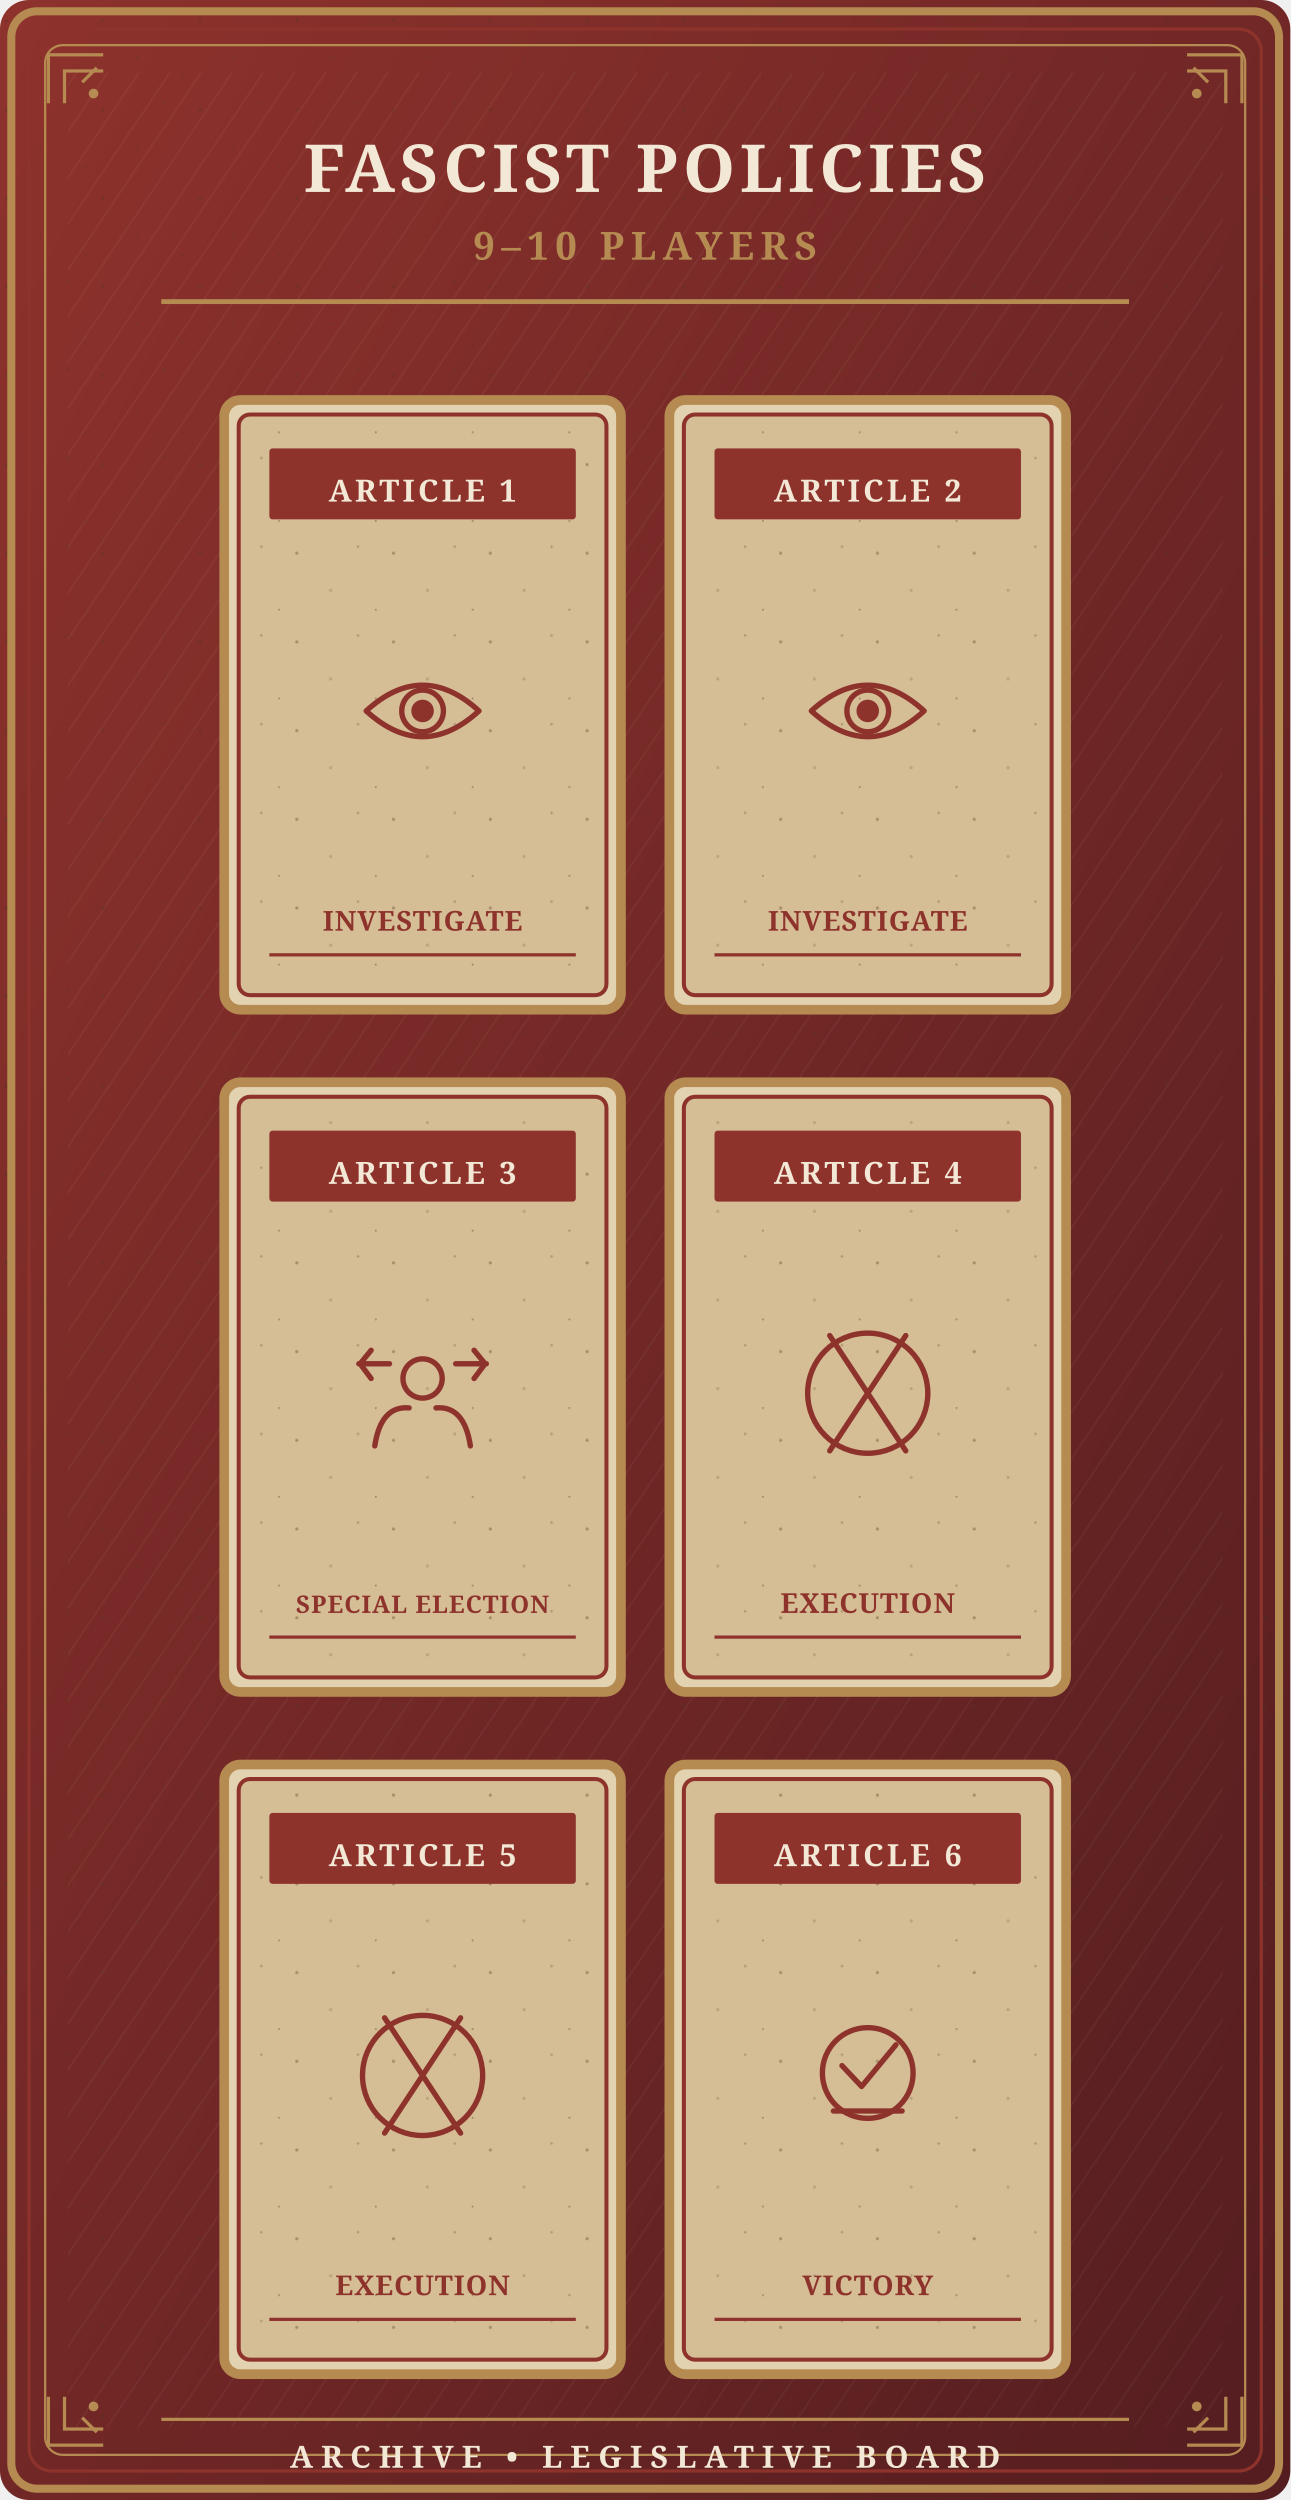
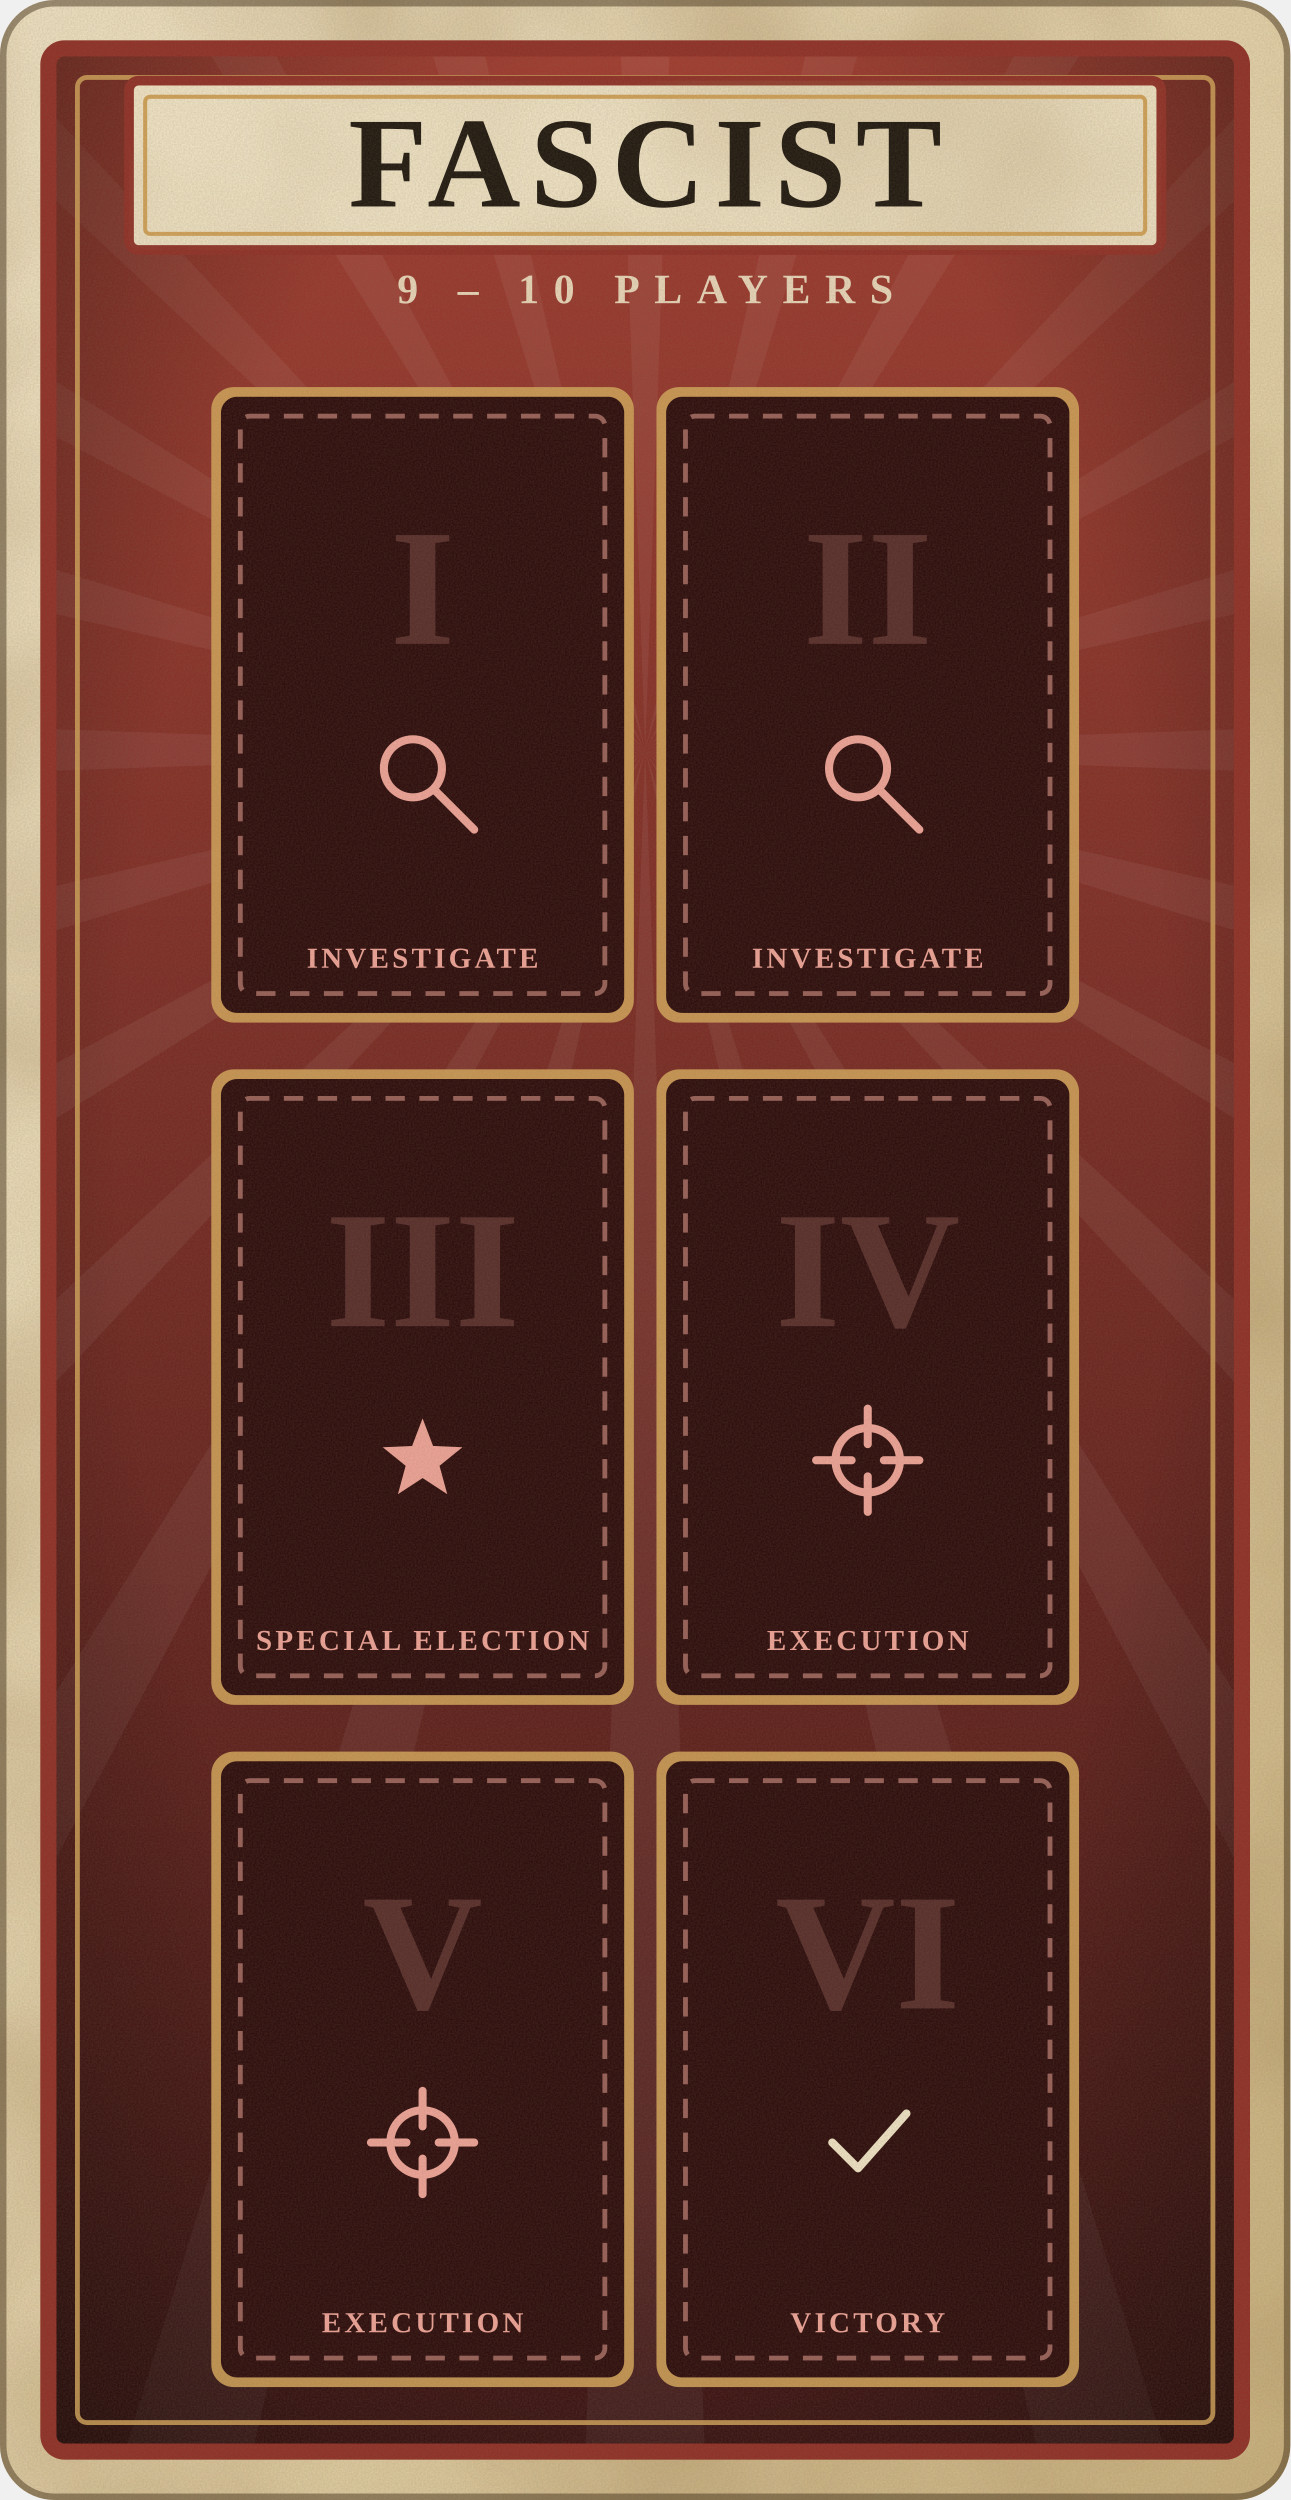
- <svg xmlns="http://www.w3.org/2000/svg" width="800" height="1550" viewBox="0 0 800 1550" role="img">
+ <svg xmlns="http://www.w3.org/2000/svg" width="800" height="1550" viewBox="0 0 800 1550">
  <defs>
-     <linearGradient id="paper" x1="0" x2="1" y1="0" y2="1">
-       <stop stop-color="#F6EDD8" />
-       <stop offset=".5" stop-color="#EDE0C4" />
-       <stop offset="1" stop-color="#CAB18A" />
+     <linearGradient id="paper" x1="0" y1="0" x2="1" y2="1">
+       <stop offset="0" stop-color="#efe3c6" />
+       <stop offset=".55" stop-color="#e3d2aa" />
+       <stop offset="1" stop-color="#c9b17f" />
    </linearGradient>
-     <linearGradient id="navy" x1="0" y1="0" x2="1" y2="1">
-       <stop stop-color="#1E4556" />
-       <stop offset="1" stop-color="#102A39" />
+     <linearGradient id="art" x1="0" y1="0" x2="0" y2="1">
+       <stop offset="0" stop-color="#a13a30" />
+       <stop offset="1" stop-color="#3f1214" />
    </linearGradient>
-     <linearGradient id="red" x1="0" y1="0" x2="1" y2="1">
-       <stop stop-color="#8E322C" />
-       <stop offset="1" stop-color="#541D20" />
-     </linearGradient>
-     <pattern id="grain" x="0" y="0" width="60" height="55" patternUnits="userSpaceOnUse">
-       <circle cx="4" cy="13" r="1" fill="#503621" opacity=".34" />
-       <circle cx="25" cy="36" r="1" fill="#503621" opacity=".19" />
-       <circle cx="42" cy="9" r=".8" fill="#503621" opacity=".27" />
-       <circle cx="53" cy="48" r=".6" fill="#503621" opacity=".4" />
-     </pattern>
-     <pattern id="hatch" width="16" height="16" patternUnits="userSpaceOnUse" patternTransform="rotate(34)">
-       <path d="M0 0 V16" stroke="#F9E5BC" stroke-opacity=".055" stroke-width="2" />
-     </pattern>
+     <radialGradient id="vig" cx=".5" cy=".45" r=".8">
+       <stop offset=".55" stop-color="#000" stop-opacity="0" />
+       <stop offset="1" stop-color="#000" stop-opacity=".6" />
+     </radialGradient>
+     <filter id="grain" x="0" y="0" width="100%" height="100%">
+       <feTurbulence type="fractalNoise" baseFrequency=".9" numOctaves="2" seed="4" />
+       <feColorMatrix values="0 0 0 0 .25  0 0 0 0 .17  0 0 0 0 .08  0 0 0 .55 0" />
+       <feComposite in2="SourceGraphic" operator="in" />
+     </filter>
+     <filter id="stain" x="0" y="0" width="100%" height="100%">
+       <feTurbulence type="fractalNoise" baseFrequency=".006" numOctaves="3" seed="9" />
+       <feColorMatrix values="0 0 0 0 .35  0 0 0 0 .22  0 0 0 0 .08  0 0 0 .9 -.28" />
+       <feComposite in2="SourceGraphic" operator="in" />
+     </filter>
+     <clipPath id="c">
+       <rect width="800" height="1550" rx="34" />
+     </clipPath>
+     <clipPath id="a">
+       <rect x="30" y="30" width="740" height="1490" rx="10" />
+     </clipPath>
  </defs>
-   <rect x="0" y="0" width="800" height="1550" rx="18" fill="url(#red)" stroke="none" stroke-width="1" />
-   <rect x="0" y="0" width="800" height="1550" rx="18" fill="url(#grain)" stroke="none" stroke-width="1" />
-   <rect x="7" y="7" width="786" height="1536" rx="16" fill="none" stroke="#B58B52" stroke-width="5" />
-   <rect x="18" y="18" width="764" height="1514" rx="14" fill="none" stroke="#8E322C" stroke-width="2" />
-   <rect x="28" y="28" width="744" height="1494" rx="11" fill="none" stroke="#B58B52" stroke-width="1.4" />
-   <g transform="translate(30,30) scale(1)" stroke="#B58B52" fill="none" stroke-width="2">
-     <path d="M0 34 V4 H34 M10 34 V14 H34" />
-     <path d="M21 21 L30 12" />
-     <circle cx="28" cy="28" r="3" fill="#B58B52" stroke="none" />
+   <g clip-path="url(#c)">
+     <rect width="800" height="1550" fill="url(#paper)" />
+     <rect width="800" height="1550" fill="#fff" filter="url(#stain)" opacity=".8" />
+     <rect x="30" y="30" width="740" height="1490" rx="10" fill="url(#art)" />
+     <g clip-path="url(#a)">
+       <path d="M400.0 465.0 L2259 400 L2259 530Z" fill="#fff" opacity=".06" />
+       <path d="M400.0 465.0 L2212 883 L2179 1009Z" fill="#fff" opacity=".06" />
+       <path d="M400.0 465.0 L2042 1338 L1977 1451Z" fill="#fff" opacity=".06" />
+       <path d="M400.0 465.0 L1760 1733 L1668 1825Z" fill="#fff" opacity=".06" />
+       <path d="M400.0 465.0 L1386 2042 L1273 2107Z" fill="#fff" opacity=".06" />
+       <path d="M400.0 465.0 L944 2244 L818 2277Z" fill="#fff" opacity=".06" />
+       <path d="M400.0 465.0 L465 2324 L335 2324Z" fill="#fff" opacity=".06" />
+       <path d="M400.0 465.0 L-18 2277 L-144 2244Z" fill="#fff" opacity=".06" />
+       <path d="M400.0 465.0 L-473 2107 L-586 2042Z" fill="#fff" opacity=".06" />
+       <path d="M400.0 465.0 L-868 1825 L-960 1733Z" fill="#fff" opacity=".06" />
+       <path d="M400.0 465.0 L-1177 1451 L-1242 1338Z" fill="#fff" opacity=".06" />
+       <path d="M400.0 465.0 L-1379 1009 L-1412 883Z" fill="#fff" opacity=".06" />
+       <path d="M400.0 465.0 L-1459 530 L-1459 400Z" fill="#fff" opacity=".06" />
+       <path d="M400.0 465.0 L-1412 47 L-1379 -79Z" fill="#fff" opacity=".06" />
+       <path d="M400.0 465.0 L-1242 -408 L-1177 -521Z" fill="#fff" opacity=".06" />
+       <path d="M400.0 465.0 L-960 -803 L-868 -895Z" fill="#fff" opacity=".06" />
+       <path d="M400.0 465.0 L-586 -1112 L-473 -1177Z" fill="#fff" opacity=".06" />
+       <path d="M400.0 465.0 L-144 -1314 L-18 -1347Z" fill="#fff" opacity=".06" />
+       <path d="M400.0 465.0 L335 -1394 L465 -1394Z" fill="#fff" opacity=".06" />
+       <path d="M400.0 465.0 L818 -1347 L944 -1314Z" fill="#fff" opacity=".06" />
+       <path d="M400.0 465.0 L1273 -1177 L1386 -1112Z" fill="#fff" opacity=".06" />
+       <path d="M400.0 465.0 L1668 -895 L1760 -803Z" fill="#fff" opacity=".06" />
+       <path d="M400.0 465.0 L1977 -521 L2042 -408Z" fill="#fff" opacity=".06" />
+       <path d="M400.0 465.0 L2179 -79 L2212 47Z" fill="#fff" opacity=".06" />
+       <rect x="30" y="30" width="740" height="1490" fill="url(#vig)" />
+     </g>
+     <rect x="30" y="30" width="740" height="1490" rx="10" fill="none" stroke="#8f2e27" stroke-width="10" />
+     <rect x="48" y="48" width="704" height="1454" rx="6" fill="none" stroke="#d1a35a" stroke-width="3" opacity=".85" />
+     <rect x="80.0" y="50.0" width="640" height="105.0" rx="6" fill="#f1e6c9" stroke="#8f2e27" stroke-width="6" />
+     <rect x="80.0" y="50.0" width="640" height="105.0" rx="6" fill="#fff" filter="url(#stain)" opacity=".5" />
+     <rect x="90.0" y="60.0" width="620" height="85.0" rx="3" fill="none" stroke="#d1a35a" stroke-width="2.5" />
+     <text x="400.0" y="128" text-anchor="middle" font-family="Georgia,'Times New Roman',serif" font-weight="900" font-size="80" letter-spacing="6" fill="#1d1710">FASCIST</text>
+     <text x="400.0" y="188" text-anchor="middle" font-family="Georgia,'Times New Roman',serif" font-weight="700" font-size="26" letter-spacing="9" fill="#f1e6c9" opacity=".92">9 – 10 PLAYERS</text>
+     <g>
+       <rect x="131" y="240" width="262" height="394" rx="14" fill="#d1a35a" opacity=".9" />
+       <rect x="137" y="246" width="250" height="382" rx="10" fill="#2a0a0c" />
+       <rect x="149" y="258" width="226" height="358" rx="6" fill="none" stroke="#f0a59b" stroke-width="3" stroke-dasharray="12 9" opacity=".55" />
+       <text x="262.0" y="399.2" text-anchor="middle" font-family="Georgia,'Times New Roman',serif" font-weight="900" font-size="103" fill="#f0a59b" opacity=".22">I</text>
+       <g stroke="#f0a59b" fill="none" stroke-width="5" stroke-linecap="round" stroke-linejoin="round">
+         <circle cx="256.0" cy="476.36" r="18" />
+         <path d="M270.0 490.36 L294.0 514.36" />
+       </g>
+       <text x="262.0" y="600" text-anchor="middle" font-family="Georgia,'Times New Roman',serif" font-weight="800" font-size="18" letter-spacing="2" fill="#f0a59b">INVESTIGATE</text>
+     </g>
+     <g>
+       <rect x="407" y="240" width="262" height="394" rx="14" fill="#d1a35a" opacity=".9" />
+       <rect x="413" y="246" width="250" height="382" rx="10" fill="#2a0a0c" />
+       <rect x="425" y="258" width="226" height="358" rx="6" fill="none" stroke="#f0a59b" stroke-width="3" stroke-dasharray="12 9" opacity=".55" />
+       <text x="538.0" y="399.2" text-anchor="middle" font-family="Georgia,'Times New Roman',serif" font-weight="900" font-size="103" fill="#f0a59b" opacity=".22">II</text>
+       <g stroke="#f0a59b" fill="none" stroke-width="5" stroke-linecap="round" stroke-linejoin="round">
+         <circle cx="532.0" cy="476.36" r="18" />
+         <path d="M546.0 490.36 L570.0 514.36" />
+       </g>
+       <text x="538.0" y="600" text-anchor="middle" font-family="Georgia,'Times New Roman',serif" font-weight="800" font-size="18" letter-spacing="2" fill="#f0a59b">INVESTIGATE</text>
+     </g>
+     <g>
+       <rect x="131" y="663" width="262" height="394" rx="14" fill="#d1a35a" opacity=".9" />
+       <rect x="137" y="669" width="250" height="382" rx="10" fill="#2a0a0c" />
+       <rect x="149" y="681" width="226" height="358" rx="6" fill="none" stroke="#f0a59b" stroke-width="3" stroke-dasharray="12 9" opacity=".55" />
+       <text x="262.0" y="822.2" text-anchor="middle" font-family="Georgia,'Times New Roman',serif" font-weight="900" font-size="103" fill="#f0a59b" opacity=".22">III</text>
+       <polygon points="262.0,879.4 268.5,896.5 286.7,897.3 272.5,908.8 277.3,926.4 262.0,916.4 246.7,926.4 251.5,908.8 237.3,897.3 255.5,896.5" fill="#f0a59b" />
+       <text x="262.0" y="1023" text-anchor="middle" font-family="Georgia,'Times New Roman',serif" font-weight="800" font-size="18" letter-spacing="2" fill="#f0a59b">SPECIAL ELECTION</text>
+     </g>
+     <g>
+       <rect x="407" y="663" width="262" height="394" rx="14" fill="#d1a35a" opacity=".9" />
+       <rect x="413" y="669" width="250" height="382" rx="10" fill="#2a0a0c" />
+       <rect x="425" y="681" width="226" height="358" rx="6" fill="none" stroke="#f0a59b" stroke-width="3" stroke-dasharray="12 9" opacity=".55" />
+       <text x="538.0" y="822.2" text-anchor="middle" font-family="Georgia,'Times New Roman',serif" font-weight="900" font-size="103" fill="#f0a59b" opacity=".22">IV</text>
+       <g stroke="#f0a59b" fill="none" stroke-width="5" stroke-linecap="round" stroke-linejoin="round">
+         <circle cx="538.0" cy="905.36" r="20" />
+         <path d="M538.0 873.36 V895.36 M538.0 915.36 V937.36 M506.0 905.36 H528.0 M548.0 905.36 H570.0" />
+       </g>
+       <text x="538.0" y="1023" text-anchor="middle" font-family="Georgia,'Times New Roman',serif" font-weight="800" font-size="18" letter-spacing="2" fill="#f0a59b">EXECUTION</text>
+     </g>
+     <g>
+       <rect x="131" y="1086" width="262" height="394" rx="14" fill="#d1a35a" opacity=".9" />
+       <rect x="137" y="1092" width="250" height="382" rx="10" fill="#2a0a0c" />
+       <rect x="149" y="1104" width="226" height="358" rx="6" fill="none" stroke="#f0a59b" stroke-width="3" stroke-dasharray="12 9" opacity=".55" />
+       <text x="262.0" y="1245.2" text-anchor="middle" font-family="Georgia,'Times New Roman',serif" font-weight="900" font-size="103" fill="#f0a59b" opacity=".22">V</text>
+       <g stroke="#f0a59b" fill="none" stroke-width="5" stroke-linecap="round" stroke-linejoin="round">
+         <circle cx="262.0" cy="1328.36" r="20" />
+         <path d="M262.0 1296.36 V1318.36 M262.0 1338.36 V1360.36 M230.0 1328.36 H252.0 M272.0 1328.36 H294.0" />
+       </g>
+       <text x="262.0" y="1446" text-anchor="middle" font-family="Georgia,'Times New Roman',serif" font-weight="800" font-size="18" letter-spacing="2" fill="#f0a59b">EXECUTION</text>
+     </g>
+     <g>
+       <rect x="407" y="1086" width="262" height="394" rx="14" fill="#d1a35a" opacity=".9" />
+       <rect x="413" y="1092" width="250" height="382" rx="10" fill="#2a0a0c" />
+       <rect x="425" y="1104" width="226" height="358" rx="6" fill="none" stroke="#f0a59b" stroke-width="3" stroke-dasharray="12 9" opacity=".55" />
+       <text x="538.0" y="1245.2" text-anchor="middle" font-family="Georgia,'Times New Roman',serif" font-weight="900" font-size="103" fill="#f0a59b" opacity=".22">VI</text>
+       <g stroke="#f1e6c9" fill="none" stroke-width="5" stroke-linecap="round" stroke-linejoin="round">
+         <path d="M516.0 1328.36 L532.0 1344.36 L562.0 1310.36" />
+       </g>
+       <text x="538.0" y="1446" text-anchor="middle" font-family="Georgia,'Times New Roman',serif" font-weight="800" font-size="18" letter-spacing="2" fill="#f0a59b">VICTORY</text>
+     </g>
+     <rect width="800" height="1550" fill="#fff" filter="url(#grain)" opacity=".45" />
+     <rect width="800" height="1550" rx="34" fill="none" stroke="#3a2813" stroke-opacity=".45" stroke-width="8" />
  </g>
-   <g transform="translate(770 30) scale(-1 1)">
-     <g transform="translate(0,0) scale(1)" stroke="#B58B52" fill="none" stroke-width="2">
-       <path d="M0 34 V4 H34 M10 34 V14 H34" />
-       <path d="M21 21 L30 12" />
-       <circle cx="28" cy="28" r="3" fill="#B58B52" stroke="none" />
-     </g>
-   </g>
-   <g transform="translate(30 1520) scale(1 -1)">
-     <g transform="translate(0,0) scale(1)" stroke="#B58B52" fill="none" stroke-width="2">
-       <path d="M0 34 V4 H34 M10 34 V14 H34" />
-       <path d="M21 21 L30 12" />
-       <circle cx="28" cy="28" r="3" fill="#B58B52" stroke="none" />
-     </g>
-   </g>
-   <g transform="translate(770 1520) scale(-1 -1)">
-     <g transform="translate(0,0) scale(1)" stroke="#B58B52" fill="none" stroke-width="2">
-       <path d="M0 34 V4 H34 M10 34 V14 H34" />
-       <path d="M21 21 L30 12" />
-       <circle cx="28" cy="28" r="3" fill="#B58B52" stroke="none" />
-     </g>
-   </g>
-   <rect x="42" y="45" width="716" height="1460" rx="4" fill="url(#hatch)" stroke="none" stroke-width="1" />
-   <text x="400.0" y="119" text-anchor="middle" font-family="EB Garamond,serif" font-weight="700" font-size="41" fill="#F2E8D5" letter-spacing="3">FASCIST POLICIES</text>
-   <text x="400.0" y="161" text-anchor="middle" font-family="EB Garamond,serif" font-weight="600" font-size="24" fill="#B58B52" letter-spacing="4">9–10 PLAYERS</text>
-   <line x1="100" y1="187" x2="700" y2="187" stroke="#B58B52" stroke-width="3" />
-   <rect x="139" y="248" width="246" height="378" rx="10" fill="#E3D2AF" stroke="#B58B52" stroke-width="6" />
-   <rect x="148" y="257" width="228" height="360" rx="7" fill="#D5BD95" stroke="#8E322C" stroke-width="2.5" />
-   <rect x="155" y="264" width="214" height="346" rx="4" fill="url(#grain)" stroke="none" stroke-width="1" />
-   <rect x="167" y="278" width="190" height="44" rx="2" fill="#8E322C" stroke="none" stroke-width="1" />
-   <text x="262.0" y="311" text-anchor="middle" font-family="EB Garamond,serif" font-weight="600" font-size="19" fill="#F2E8D5" letter-spacing="2">ARTICLE 1</text>
-   <g transform="translate(262.0,440.78) scale(0.76)" stroke="#8E322C" fill="none" stroke-width="4.4" stroke-linejoin="round" stroke-linecap="round">
-     <path d="M-46 0 Q0 -42 46 0 Q0 42 -46 0Z" />
-     <circle cx="0" cy="0" r="17" />
-     <circle cx="0" cy="0" r="7" fill="#8E322C" />
-   </g>
-   <text x="262.0" y="577" text-anchor="middle" font-family="EB Garamond,serif" font-weight="600" font-size="17" fill="#8E322C" letter-spacing="0.6">INVESTIGATE</text>
-   <line x1="167" y1="592" x2="357" y2="592" stroke="#8E322C" stroke-width="2" />
-   <rect x="415" y="248" width="246" height="378" rx="10" fill="#E3D2AF" stroke="#B58B52" stroke-width="6" />
-   <rect x="424" y="257" width="228" height="360" rx="7" fill="#D5BD95" stroke="#8E322C" stroke-width="2.5" />
-   <rect x="431" y="264" width="214" height="346" rx="4" fill="url(#grain)" stroke="none" stroke-width="1" />
-   <rect x="443" y="278" width="190" height="44" rx="2" fill="#8E322C" stroke="none" stroke-width="1" />
-   <text x="538.0" y="311" text-anchor="middle" font-family="EB Garamond,serif" font-weight="600" font-size="19" fill="#F2E8D5" letter-spacing="2">ARTICLE 2</text>
-   <g transform="translate(538.0,440.78) scale(0.76)" stroke="#8E322C" fill="none" stroke-width="4.4" stroke-linejoin="round" stroke-linecap="round">
-     <path d="M-46 0 Q0 -42 46 0 Q0 42 -46 0Z" />
-     <circle cx="0" cy="0" r="17" />
-     <circle cx="0" cy="0" r="7" fill="#8E322C" />
-   </g>
-   <text x="538.0" y="577" text-anchor="middle" font-family="EB Garamond,serif" font-weight="600" font-size="17" fill="#8E322C" letter-spacing="0.6">INVESTIGATE</text>
-   <line x1="443" y1="592" x2="633" y2="592" stroke="#8E322C" stroke-width="2" />
-   <rect x="139" y="671" width="246" height="378" rx="10" fill="#E3D2AF" stroke="#B58B52" stroke-width="6" />
-   <rect x="148" y="680" width="228" height="360" rx="7" fill="#D5BD95" stroke="#8E322C" stroke-width="2.5" />
-   <rect x="155" y="687" width="214" height="346" rx="4" fill="url(#grain)" stroke="none" stroke-width="1" />
-   <rect x="167" y="701" width="190" height="44" rx="2" fill="#8E322C" stroke="none" stroke-width="1" />
-   <text x="262.0" y="734" text-anchor="middle" font-family="EB Garamond,serif" font-weight="600" font-size="19" fill="#F2E8D5" letter-spacing="2">ARTICLE 3</text>
-   <g transform="translate(262.0,863.78) scale(0.76)" stroke="#8E322C" fill="none" stroke-width="4.4" stroke-linejoin="round" stroke-linecap="round">
-     <circle cx="0" cy="-12" r="16" />
-     <path d="M-39 43 Q-34 10 -11 12 M39 43 Q34 10 11 12 M-52 -24 H-27 M27 -24 H52 M-42 -35 L-51 -24 L-42 -12 M42 -35 L51 -24 L42 -12" />
-   </g>
-   <text x="262.0" y="1000" text-anchor="middle" font-family="EB Garamond,serif" font-weight="600" font-size="15" fill="#8E322C" letter-spacing="0.6">SPECIAL ELECTION</text>
-   <line x1="167" y1="1015" x2="357" y2="1015" stroke="#8E322C" stroke-width="2" />
-   <rect x="415" y="671" width="246" height="378" rx="10" fill="#E3D2AF" stroke="#B58B52" stroke-width="6" />
-   <rect x="424" y="680" width="228" height="360" rx="7" fill="#D5BD95" stroke="#8E322C" stroke-width="2.5" />
-   <rect x="431" y="687" width="214" height="346" rx="4" fill="url(#grain)" stroke="none" stroke-width="1" />
-   <rect x="443" y="701" width="190" height="44" rx="2" fill="#8E322C" stroke="none" stroke-width="1" />
-   <text x="538.0" y="734" text-anchor="middle" font-family="EB Garamond,serif" font-weight="600" font-size="19" fill="#F2E8D5" letter-spacing="2">ARTICLE 4</text>
-   <g transform="translate(538.0,863.78) scale(0.76)" stroke="#8E322C" fill="none" stroke-width="4.4" stroke-linejoin="round" stroke-linecap="round">
-     <path d="M-31 -47 L31 47 M31 -47 L-31 47" />
-     <circle cx="0" cy="0" r="49" />
-   </g>
-   <text x="538.0" y="1000" text-anchor="middle" font-family="EB Garamond,serif" font-weight="600" font-size="17" fill="#8E322C" letter-spacing="0.6">EXECUTION</text>
-   <line x1="443" y1="1015" x2="633" y2="1015" stroke="#8E322C" stroke-width="2" />
-   <rect x="139" y="1094" width="246" height="378" rx="10" fill="#E3D2AF" stroke="#B58B52" stroke-width="6" />
-   <rect x="148" y="1103" width="228" height="360" rx="7" fill="#D5BD95" stroke="#8E322C" stroke-width="2.5" />
-   <rect x="155" y="1110" width="214" height="346" rx="4" fill="url(#grain)" stroke="none" stroke-width="1" />
-   <rect x="167" y="1124" width="190" height="44" rx="2" fill="#8E322C" stroke="none" stroke-width="1" />
-   <text x="262.0" y="1157" text-anchor="middle" font-family="EB Garamond,serif" font-weight="600" font-size="19" fill="#F2E8D5" letter-spacing="2">ARTICLE 5</text>
-   <g transform="translate(262.0,1286.78) scale(0.76)" stroke="#8E322C" fill="none" stroke-width="4.4" stroke-linejoin="round" stroke-linecap="round">
-     <path d="M-31 -47 L31 47 M31 -47 L-31 47" />
-     <circle cx="0" cy="0" r="49" />
-   </g>
-   <text x="262.0" y="1423" text-anchor="middle" font-family="EB Garamond,serif" font-weight="600" font-size="17" fill="#8E322C" letter-spacing="0.6">EXECUTION</text>
-   <line x1="167" y1="1438" x2="357" y2="1438" stroke="#8E322C" stroke-width="2" />
-   <rect x="415" y="1094" width="246" height="378" rx="10" fill="#E3D2AF" stroke="#B58B52" stroke-width="6" />
-   <rect x="424" y="1103" width="228" height="360" rx="7" fill="#D5BD95" stroke="#8E322C" stroke-width="2.5" />
-   <rect x="431" y="1110" width="214" height="346" rx="4" fill="url(#grain)" stroke="none" stroke-width="1" />
-   <rect x="443" y="1124" width="190" height="44" rx="2" fill="#8E322C" stroke="none" stroke-width="1" />
-   <text x="538.0" y="1157" text-anchor="middle" font-family="EB Garamond,serif" font-weight="600" font-size="19" fill="#F2E8D5" letter-spacing="2">ARTICLE 6</text>
-   <g transform="translate(538.0,1286.78) scale(0.76)" stroke="#8E322C" fill="none" stroke-width="4.4" stroke-linejoin="round" stroke-linecap="round">
-     <circle cx="0" cy="-2" r="37" />
-     <path d="M-21 -8 L-5 9 L23 -25 M-28 29 H28" />
-   </g>
-   <text x="538.0" y="1423" text-anchor="middle" font-family="EB Garamond,serif" font-weight="600" font-size="17" fill="#8E322C" letter-spacing="0.6">VICTORY</text>
-   <line x1="443" y1="1438" x2="633" y2="1438" stroke="#8E322C" stroke-width="2" />
-   <line x1="100" y1="1500" x2="700" y2="1500" stroke="#B58B52" stroke-width="2" />
-   <text x="400.0" y="1530" text-anchor="middle" font-family="EB Garamond,serif" font-weight="600" font-size="19" fill="#F2E8D5" letter-spacing="5">ARCHIVE • LEGISLATIVE BOARD</text>
</svg>
